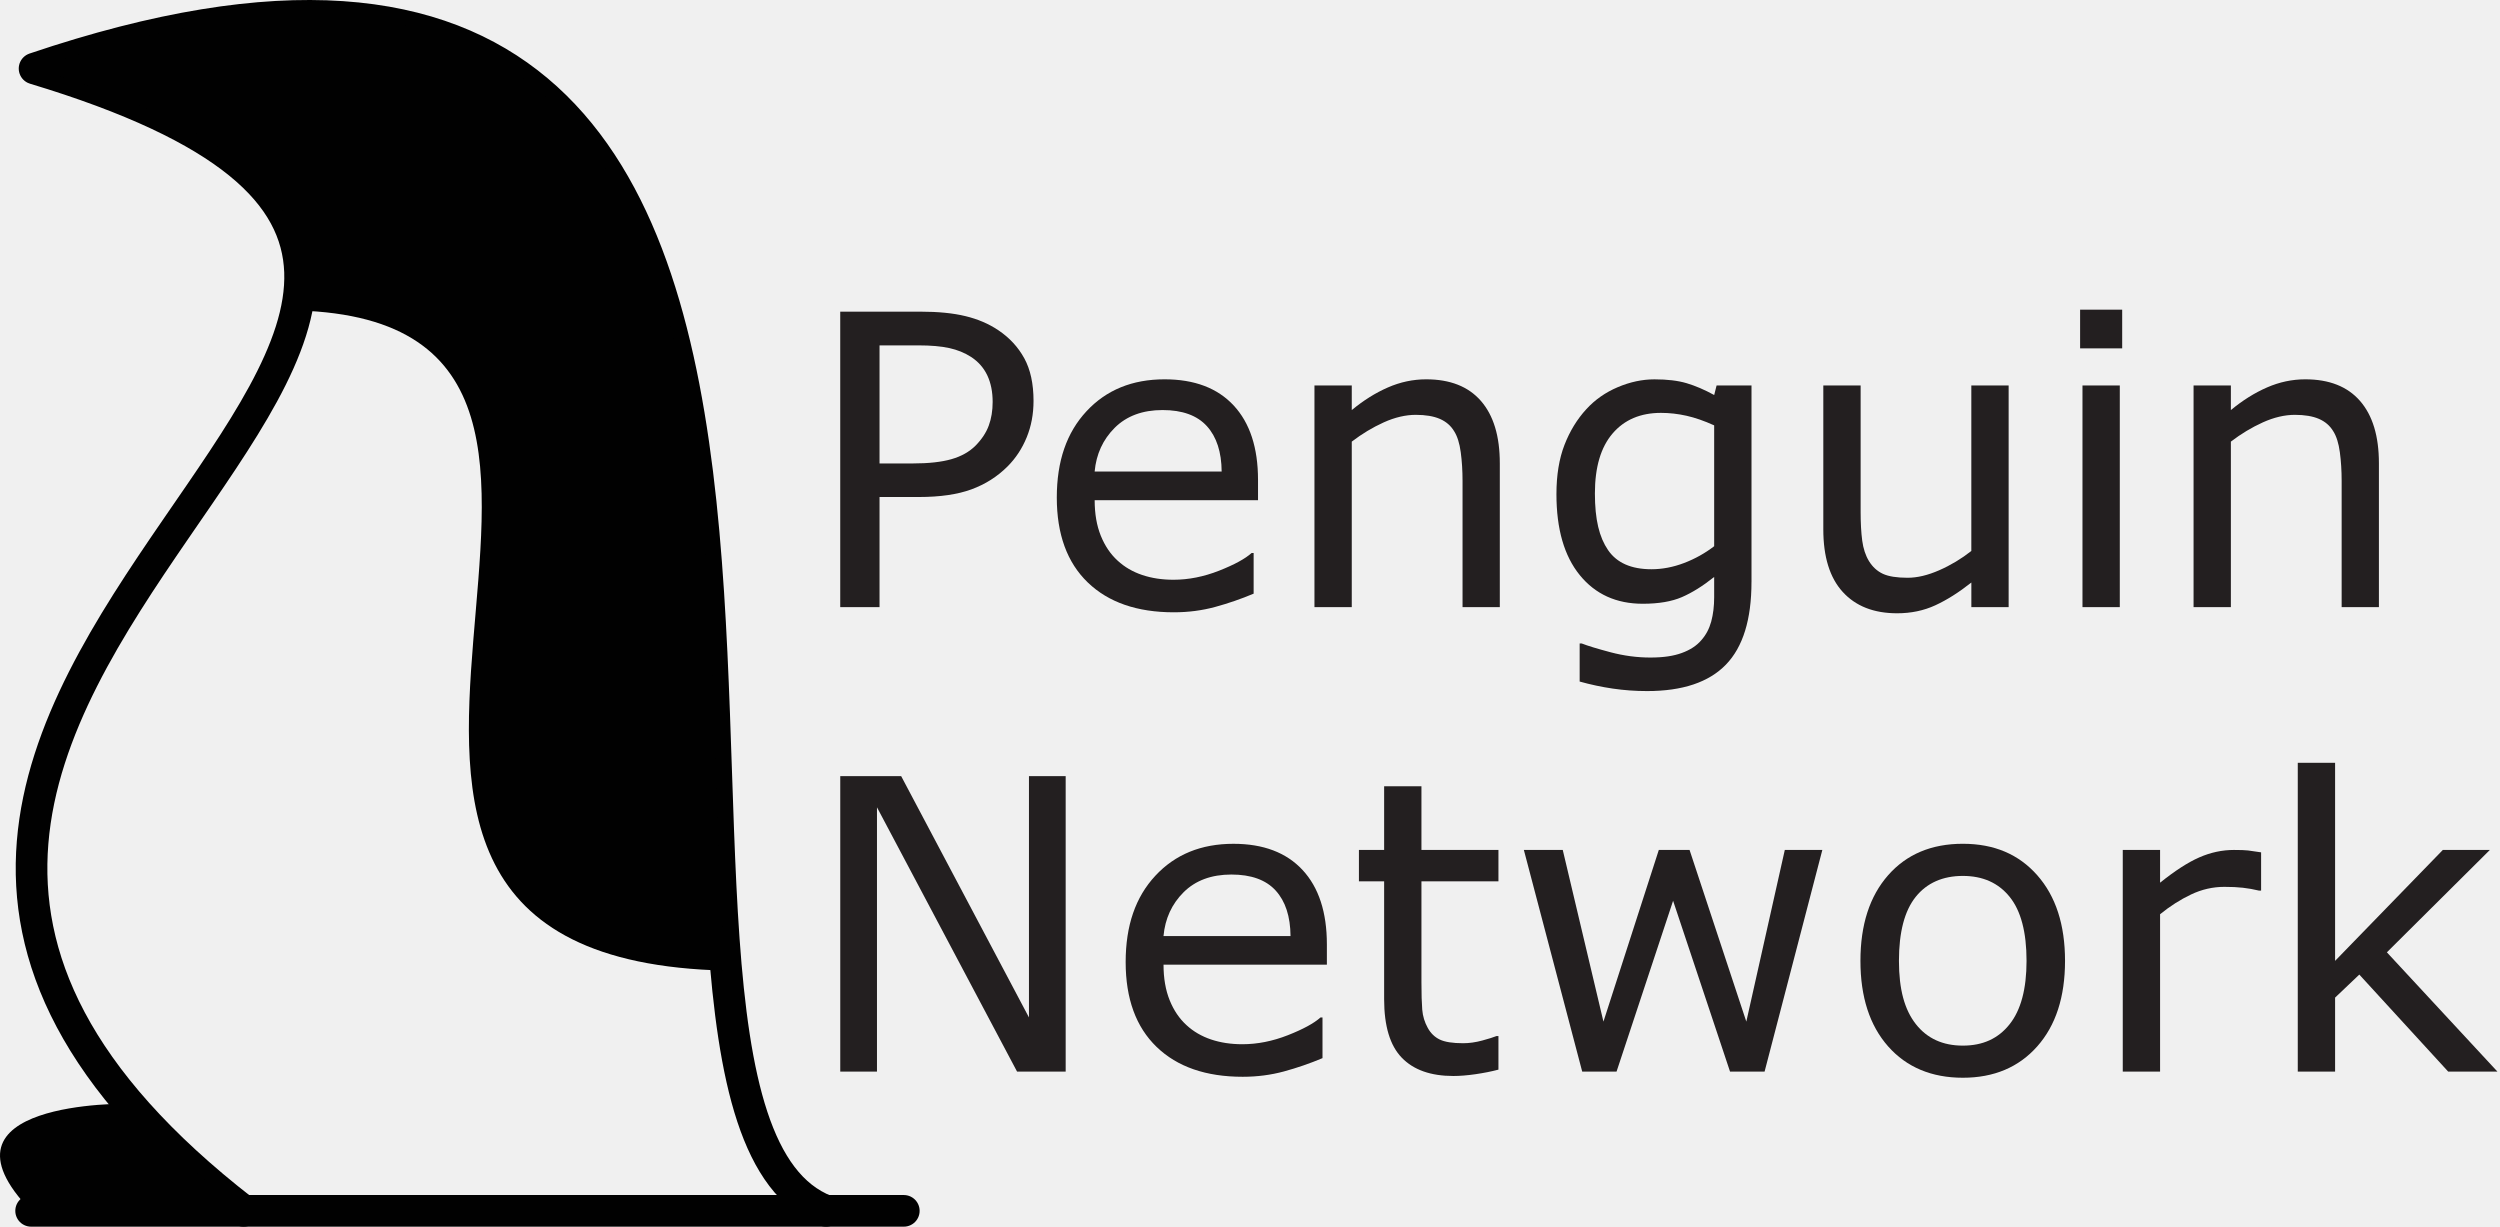
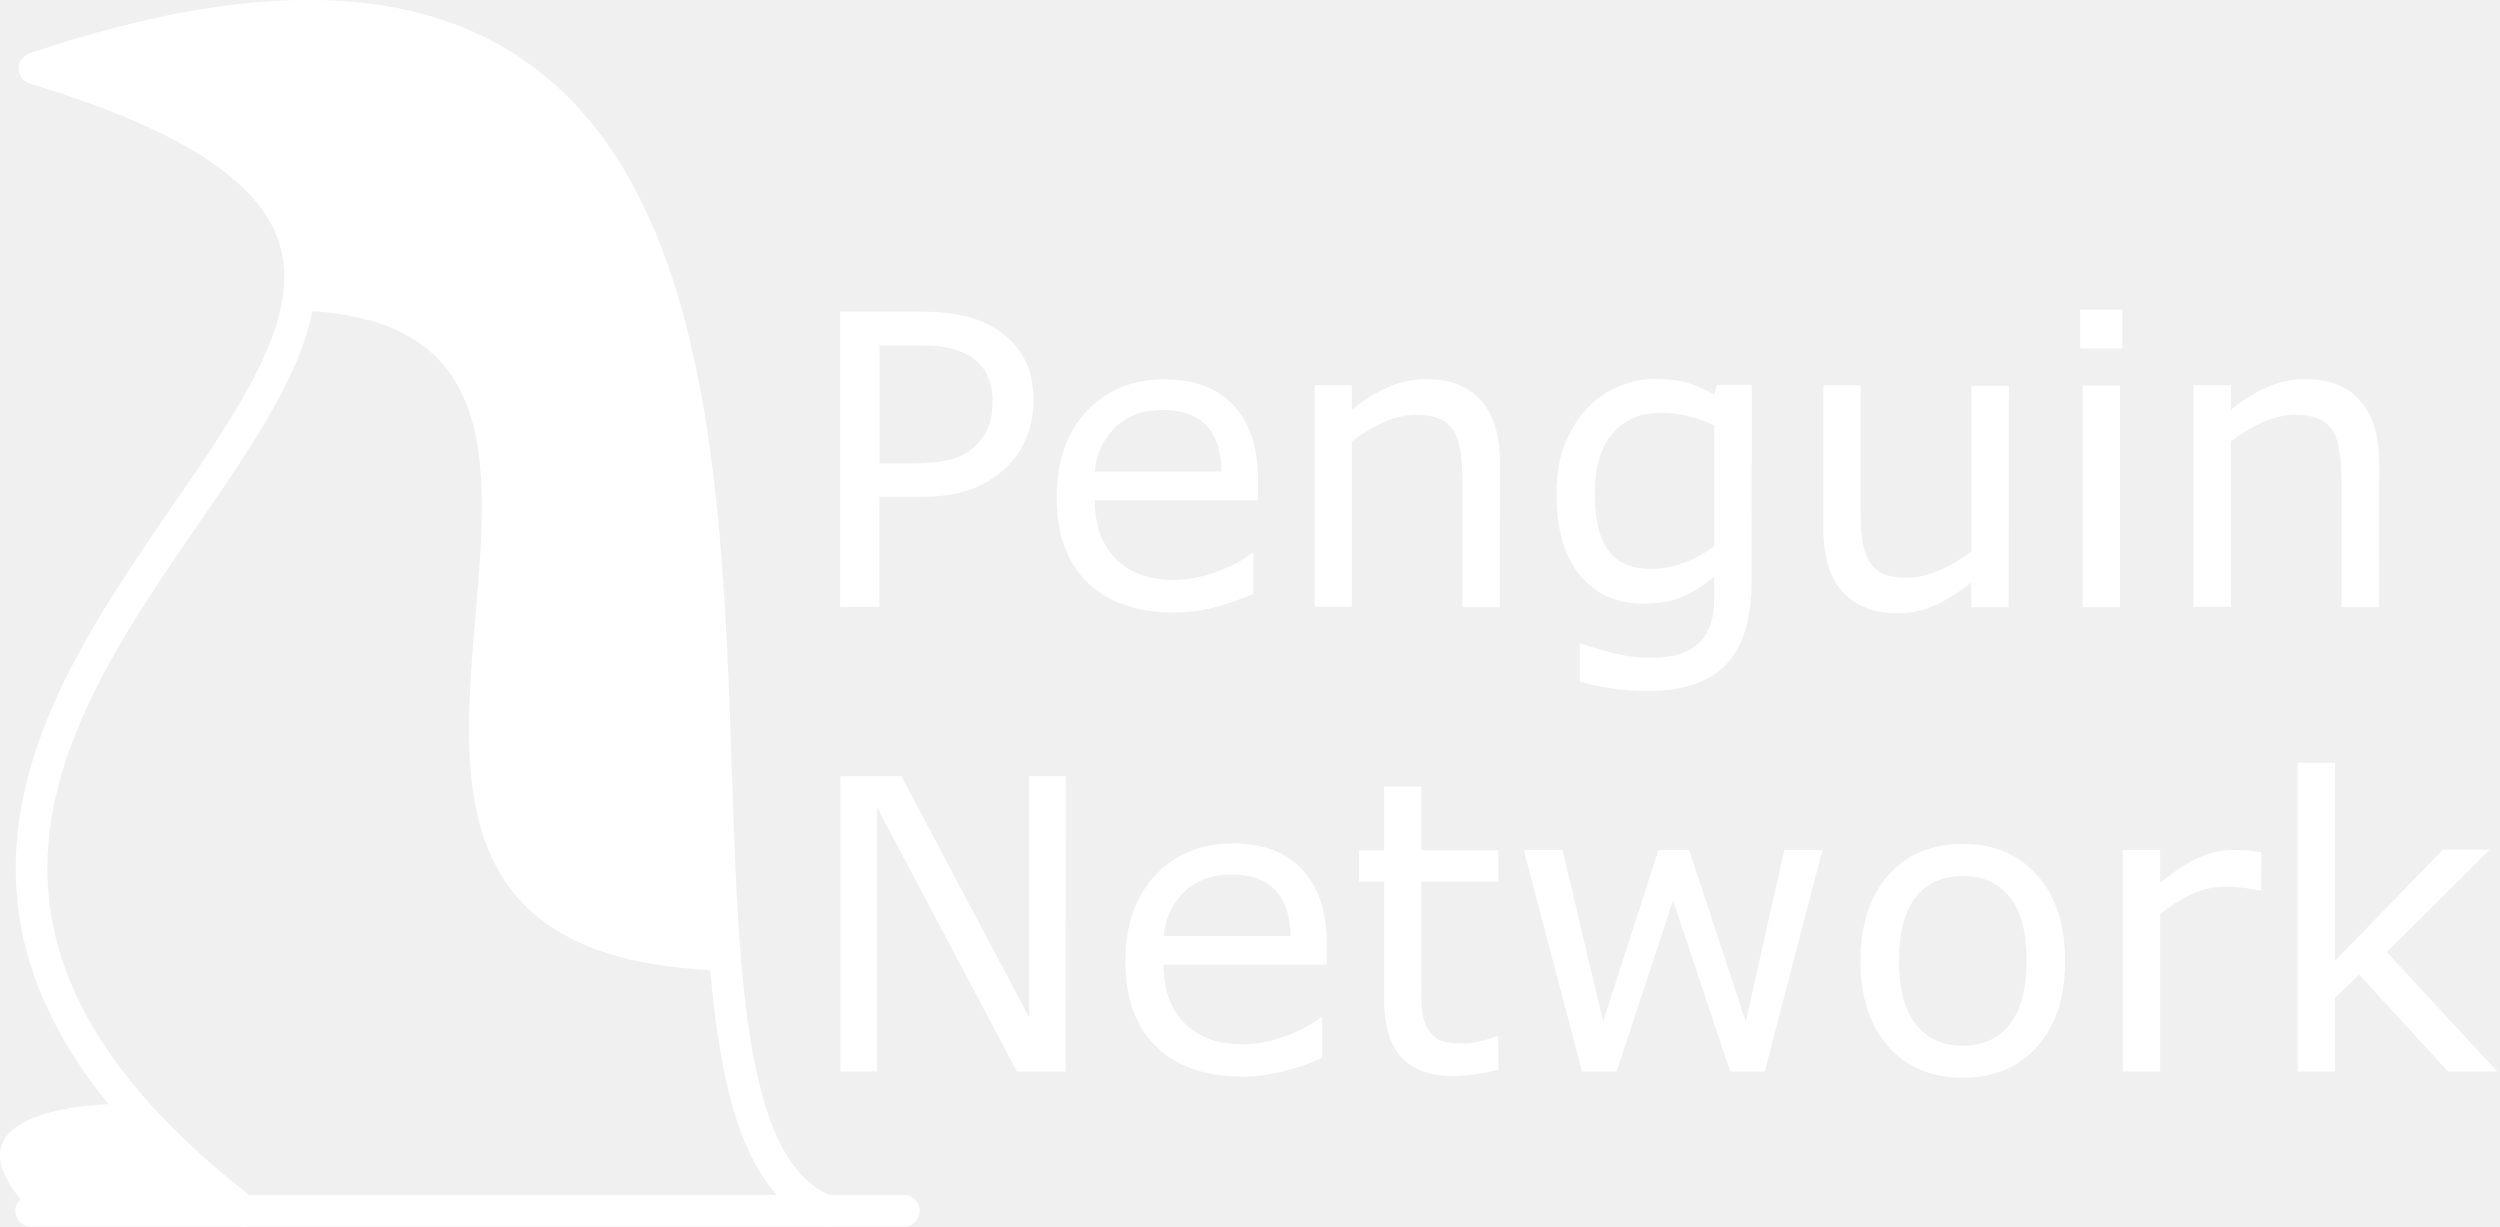
- <svg xmlns="http://www.w3.org/2000/svg" id="Layer_1" data-name="Layer 1" viewBox="0 0 1044.5 512.5">
-   <defs>
-     <style>
-       .cls-1 {
-         fill: #231f20;
-       }
- 
-       .cls-2 {
-         fill: none;
-         stroke: #010101;
-         stroke-linecap: round;
-         stroke-linejoin: round;
-         stroke-width: 13.22px;
-       }
- 
-       .cls-3 {
-         fill: #010101;
-         fill-rule: evenodd;
-       }
-     </style>
-   </defs>
+ <svg xmlns="http://www.w3.org/2000/svg" version="1.1" id="Layer_1" x="0px" y="0px" viewBox="0 0 1044.5 512.5" style="enable-background:new 0 0 1044.5 512.5;" xml:space="preserve">
+   <style type="text/css">
+ 	.st0{fill:none;stroke:#FFFFFF;stroke-width:13.22;stroke-linecap:round;stroke-linejoin:round;}
+ 	.st1{fill-rule:evenodd;clip-rule:evenodd;fill:#FFFFFF;}
+ 	.st2{fill:#FFFFFF;}
+ </style>
  <g>
-     <path class="cls-2" d="m101.8,505.89C-183.39,284.95,340.06,126.84,14.44,28.64,428.87-111.42,228.15,460.4,345.12,505.89" />
-     <path class="cls-2" d="m13,505.89h364.61" />
-     <path class="cls-3" d="m124.18,129.72c179.78,5.05-43.32,270.74,179.06,275.8C288.08,234.4,333.56-79.66,14.44,28.64c95.3,28.16,117.69,62.09,109.75,101.08h-.01Z" />
-     <path class="cls-3" d="m101.8,505.89c-20.22-15.16-36.1-30.33-48.37-44.76,0,0-85.19-1.45-40.43,44.76h88.81,0Z" />
+     <path class="st0" d="M101.8,505.9C-183.4,285,340.1,126.8,14.4,28.6c414.4-140.1,213.7,431.8,330.7,477.2" />
+     <path class="st0" d="M13,505.9h364.6" />
+     <path class="st1" d="M124.2,129.7c179.8,5.1-43.3,270.7,179.1,275.8C288.1,234.4,333.6-79.7,14.4,28.6   C109.7,56.8,132.1,90.7,124.2,129.7L124.2,129.7z" />
+     <path class="st1" d="M101.8,505.9c-20.2-15.2-36.1-30.3-48.4-44.8c0,0-85.2-1.5-40.4,44.8H101.8L101.8,505.9L101.8,505.9z" />
  </g>
  <g>
-     <path class="cls-1" d="m431.81,167.52c0,5.47-.95,10.54-2.86,15.21-1.91,4.67-4.57,8.72-8,12.15-4.26,4.26-9.29,7.45-15.09,9.58-5.8,2.13-13.13,3.19-21.97,3.19h-16.42v46.01h-16.42v-123.45h33.5c7.41,0,13.68.62,18.82,1.87,5.14,1.24,9.7,3.19,13.68,5.85,4.7,3.15,8.33,7.08,10.9,11.77,2.57,4.7,3.86,10.64,3.86,17.83Zm-17.08.41c0-4.26-.75-7.96-2.24-11.11-1.49-3.15-3.76-5.72-6.8-7.71-2.65-1.71-5.68-2.94-9.08-3.69-3.4-.75-7.7-1.12-12.89-1.12h-16.25v49.33h13.85c6.63,0,12.02-.59,16.17-1.78,4.15-1.19,7.52-3.08,10.11-5.68,2.6-2.65,4.44-5.44,5.51-8.37,1.08-2.93,1.62-6.22,1.62-9.87Z" />
-     <path class="cls-1" d="m525.58,208.97h-68.23c0,5.69.86,10.65,2.57,14.88,1.71,4.23,4.06,7.7,7.05,10.41,2.87,2.65,6.29,4.64,10.24,5.97,3.95,1.33,8.3,1.99,13.06,1.99,6.3,0,12.64-1.26,19.03-3.77,6.38-2.51,10.93-4.99,13.64-7.42h.83v17c-5.25,2.21-10.61,4.06-16.08,5.55s-11.22,2.24-17.25,2.24c-15.37,0-27.36-4.16-35.98-12.48-8.62-8.32-12.93-20.13-12.93-35.44s4.13-27.17,12.4-36.07c8.26-8.9,19.14-13.35,32.62-13.35,12.49,0,22.12,3.65,28.89,10.94,6.77,7.3,10.16,17.66,10.16,31.09v8.46Zm-15.17-11.94c-.06-8.18-2.11-14.51-6.18-18.99s-10.24-6.72-18.53-6.72-14.99,2.46-19.94,7.38c-4.95,4.92-7.75,11.03-8.42,18.32h53.06Z" />
-     <path class="cls-1" d="m626.64,253.66h-15.59v-52.73c0-4.26-.25-8.25-.75-11.98-.5-3.73-1.41-6.65-2.74-8.75-1.38-2.32-3.37-4.05-5.97-5.18-2.6-1.13-5.97-1.7-10.12-1.7s-8.71,1.05-13.35,3.15c-4.64,2.1-9.09,4.78-13.35,8.04v69.15h-15.59v-92.61h15.59v10.28c4.86-4.03,9.89-7.18,15.09-9.45,5.19-2.27,10.53-3.4,16-3.4,10,0,17.63,3.01,22.88,9.04,5.25,6.03,7.88,14.7,7.88,26.03v60.11Z" />
-     <path class="cls-1" d="m731.77,243.13c0,15.7-3.56,27.22-10.7,34.57-7.13,7.35-18.1,11.03-32.91,11.03-4.92,0-9.71-.35-14.38-1.04-4.67-.69-9.27-1.67-13.8-2.94v-15.92h.83c2.54,1,6.58,2.22,12.1,3.69,5.53,1.46,11.05,2.2,16.58,2.2s9.7-.64,13.18-1.91c3.48-1.27,6.19-3.04,8.12-5.31,1.93-2.16,3.32-4.75,4.15-7.79.83-3.04,1.24-6.44,1.24-10.2v-8.46c-4.7,3.76-9.19,6.56-13.47,8.42-4.28,1.85-9.74,2.78-16.37,2.78-11.06,0-19.83-3.99-26.32-11.98-6.5-7.99-9.74-19.25-9.74-33.79,0-7.96,1.12-14.83,3.36-20.6,2.24-5.77,5.29-10.76,9.16-14.96,3.59-3.92,7.96-6.98,13.1-9.16,5.14-2.18,10.25-3.27,15.34-3.27,5.36,0,9.85.54,13.47,1.62,3.62,1.08,7.45,2.72,11.48,4.93l1-3.98h14.59v82.08Zm-15.59-14.92v-50.49c-4.15-1.88-8-3.22-11.57-4.02-3.57-.8-7.12-1.2-10.65-1.2-8.57,0-15.31,2.87-20.23,8.62-4.92,5.75-7.38,14.09-7.38,25.04s1.82,18.27,5.47,23.63c3.65,5.36,9.7,8.04,18.16,8.04,4.53,0,9.08-.87,13.64-2.61,4.56-1.74,8.75-4.08,12.56-7.01Z" />
-     <path class="cls-1" d="m839.22,253.66h-15.59v-10.28c-5.25,4.15-10.28,7.32-15.09,9.53s-10.12,3.32-15.92,3.32c-9.73,0-17.3-2.97-22.72-8.91-5.42-5.94-8.12-14.66-8.12-26.16v-60.11h15.59v52.73c0,4.7.22,8.72.66,12.06.44,3.34,1.38,6.21,2.82,8.58,1.49,2.43,3.43,4.2,5.8,5.31,2.38,1.11,5.83,1.66,10.36,1.66,4.03,0,8.44-1.05,13.22-3.15,4.78-2.1,9.24-4.78,13.39-8.04v-69.15h15.59v92.61Z" />
-     <path class="cls-1" d="m886.65,145.55h-17.58v-16.17h17.58v16.17Zm-1,108.11h-15.59v-92.61h15.59v92.61Z" />
-     <path class="cls-1" d="m993.93,253.66h-15.59v-52.73c0-4.26-.25-8.25-.75-11.98-.5-3.73-1.41-6.65-2.74-8.75-1.38-2.32-3.37-4.05-5.97-5.18-2.6-1.13-5.97-1.7-10.12-1.7s-8.71,1.05-13.35,3.15c-4.64,2.1-9.09,4.78-13.35,8.04v69.15h-15.59v-92.61h15.59v10.28c4.86-4.03,9.89-7.18,15.09-9.45,5.19-2.27,10.53-3.4,16-3.4,10,0,17.63,3.01,22.88,9.04,5.25,6.03,7.88,14.7,7.88,26.03v60.11Z" />
-     <path class="cls-1" d="m445.24,447.72h-20.31l-58.53-110.43v110.43h-15.34v-123.45h25.45l53.39,100.82v-100.82h15.34v123.45Z" />
-     <path class="cls-1" d="m554.35,403.03h-68.23c0,5.69.86,10.65,2.57,14.88,1.71,4.23,4.06,7.7,7.05,10.41,2.87,2.65,6.29,4.64,10.24,5.97,3.95,1.33,8.3,1.99,13.06,1.99,6.3,0,12.64-1.26,19.03-3.77,6.38-2.51,10.93-4.99,13.64-7.42h.83v17c-5.25,2.21-10.61,4.06-16.08,5.55s-11.22,2.24-17.25,2.24c-15.37,0-27.36-4.16-35.98-12.48-8.62-8.32-12.93-20.13-12.93-35.44s4.13-27.17,12.4-36.07c8.26-8.9,19.14-13.35,32.62-13.35,12.49,0,22.12,3.65,28.89,10.94,6.77,7.3,10.16,17.66,10.16,31.09v8.46Zm-15.17-11.94c-.06-8.18-2.11-14.51-6.18-18.99-4.06-4.48-10.24-6.72-18.53-6.72s-14.99,2.46-19.94,7.38c-4.95,4.92-7.75,11.03-8.42,18.32h53.06Z" />
-     <path class="cls-1" d="m626.06,446.89c-2.93.77-6.12,1.41-9.58,1.91-3.46.5-6.54.75-9.25.75-9.45,0-16.64-2.54-21.56-7.63-4.92-5.08-7.38-13.24-7.38-24.46v-49.25h-10.53v-13.1h10.53v-26.61h15.59v26.61h32.17v13.1h-32.17v42.2c0,4.86.11,8.66.33,11.4.22,2.74,1,5.29,2.32,7.67,1.22,2.21,2.89,3.83,5.02,4.85,2.13,1.02,5.38,1.53,9.74,1.53,2.54,0,5.2-.37,7.96-1.12,2.76-.75,4.75-1.37,5.97-1.87h.83v14.01Z" />
-     <path class="cls-1" d="m761.37,355.11l-24.13,92.61h-14.43l-23.79-71.38-23.63,71.38h-14.34l-24.38-92.61h16.25l17,71.72,23.13-71.72h12.85l23.71,71.72,16.08-71.72h15.67Z" />
-     <path class="cls-1" d="m862.77,401.45c0,15.09-3.87,27-11.61,35.73-7.74,8.73-18.1,13.1-31.09,13.1s-23.5-4.37-31.21-13.1c-7.71-8.73-11.57-20.64-11.57-35.73s3.86-27.01,11.57-35.78c7.71-8.76,18.12-13.14,31.21-13.14s23.35,4.38,31.09,13.14c7.74,8.76,11.61,20.69,11.61,35.78Zm-16.08,0c0-11.99-2.35-20.91-7.05-26.74-4.7-5.83-11.22-8.75-19.57-8.75s-15.02,2.92-19.69,8.75c-4.67,5.83-7,14.75-7,26.74s2.35,20.41,7.05,26.41c4.7,6,11.25,9,19.65,9s14.8-2.97,19.52-8.91c4.73-5.94,7.09-14.77,7.09-26.49Z" />
-     <path class="cls-1" d="m944.68,372.1h-.83c-2.32-.55-4.57-.95-6.76-1.2-2.18-.25-4.77-.37-7.75-.37-4.81,0-9.45,1.06-13.93,3.19-4.48,2.13-8.79,4.88-12.93,8.25v65.75h-15.59v-92.61h15.59v13.68c6.19-4.97,11.65-8.5,16.38-10.57,4.73-2.07,9.55-3.11,14.47-3.11,2.71,0,4.67.07,5.89.21,1.21.14,3.04.4,5.47.79v16Z" />
-     <path class="cls-1" d="m1043.42,447.72h-20.56l-37.14-40.54-10.12,9.62v30.92h-15.59v-129.01h15.59v82.74l45.02-46.35h19.65l-43.03,42.78,46.18,49.83Z" />
+     <path class="st2" d="M431.8,167.5c0,5.5-1,10.5-2.9,15.2c-1.9,4.7-4.6,8.7-8,12.1c-4.3,4.3-9.3,7.4-15.1,9.6s-13.1,3.2-22,3.2   h-16.4v46H351V130.2h33.5c7.4,0,13.7,0.6,18.8,1.9c5.1,1.2,9.7,3.2,13.7,5.9c4.7,3.1,8.3,7.1,10.9,11.8   C430.5,154.4,431.8,160.3,431.8,167.5L431.8,167.5z M414.7,167.9c0-4.3-0.8-8-2.2-11.1s-3.8-5.7-6.8-7.7c-2.6-1.7-5.7-2.9-9.1-3.7   s-7.7-1.1-12.9-1.1h-16.2v49.3h13.9c6.6,0,12-0.6,16.2-1.8c4.1-1.2,7.5-3.1,10.1-5.7c2.6-2.6,4.4-5.4,5.5-8.4   C414.2,174.9,414.7,171.6,414.7,167.9L414.7,167.9z" />
+     <path class="st2" d="M525.6,209h-68.2c0,5.7,0.9,10.6,2.6,14.9c1.7,4.2,4.1,7.7,7,10.4c2.9,2.6,6.3,4.6,10.2,6c4,1.3,8.3,2,13.1,2   c6.3,0,12.6-1.3,19-3.8c6.4-2.5,10.9-5,13.6-7.4h0.8v17c-5.2,2.2-10.6,4.1-16.1,5.6s-11.2,2.2-17.2,2.2c-15.4,0-27.4-4.2-36-12.5   c-8.6-8.3-12.9-20.1-12.9-35.4s4.1-27.2,12.4-36.1c8.3-8.9,19.1-13.4,32.6-13.4c12.5,0,22.1,3.6,28.9,10.9   c6.8,7.3,10.2,17.7,10.2,31.1L525.6,209L525.6,209z M510.4,197c-0.1-8.2-2.1-14.5-6.2-19s-10.2-6.7-18.5-6.7s-15,2.5-19.9,7.4   s-7.8,11-8.4,18.3L510.4,197L510.4,197z" />
+     <path class="st2" d="M626.6,253.7H611v-52.7c0-4.3-0.2-8.2-0.8-12s-1.4-6.6-2.7-8.8c-1.4-2.3-3.4-4.1-6-5.2   c-2.6-1.1-6-1.7-10.1-1.7s-8.7,1.1-13.3,3.1c-4.6,2.1-9.1,4.8-13.3,8v69.1h-15.6v-92.6h15.6v10.3c4.9-4,9.9-7.2,15.1-9.4   c5.2-2.3,10.5-3.4,16-3.4c10,0,17.6,3,22.9,9s7.9,14.7,7.9,26L626.6,253.7L626.6,253.7z" />
+     <path class="st2" d="M731.8,243.1c0,15.7-3.6,27.2-10.7,34.6c-7.1,7.4-18.1,11-32.9,11c-4.9,0-9.7-0.4-14.4-1s-9.3-1.7-13.8-2.9   v-15.9h0.8c2.5,1,6.6,2.2,12.1,3.7c5.5,1.5,11,2.2,16.6,2.2s9.7-0.6,13.2-1.9s6.2-3,8.1-5.3c1.9-2.2,3.3-4.8,4.2-7.8   s1.2-6.4,1.2-10.2V241c-4.7,3.8-9.2,6.6-13.5,8.4c-4.3,1.9-9.7,2.8-16.4,2.8c-11.1,0-19.8-4-26.3-12c-6.5-8-9.7-19.2-9.7-33.8   c0-8,1.1-14.8,3.4-20.6s5.3-10.8,9.2-15c3.6-3.9,8-7,13.1-9.2c5.1-2.2,10.2-3.3,15.3-3.3c5.4,0,9.8,0.5,13.5,1.6s7.5,2.7,11.5,4.9   l1-4h14.6L731.8,243.1L731.8,243.1z M716.2,228.2v-50.5c-4.2-1.9-8-3.2-11.6-4s-7.1-1.2-10.7-1.2c-8.6,0-15.3,2.9-20.2,8.6   s-7.4,14.1-7.4,25s1.8,18.3,5.5,23.6c3.7,5.4,9.7,8,18.2,8c4.5,0,9.1-0.9,13.6-2.6S712.4,231.1,716.2,228.2L716.2,228.2z" />
+     <path class="st2" d="M839.2,253.7h-15.6v-10.3c-5.2,4.1-10.3,7.3-15.1,9.5s-10.1,3.3-15.9,3.3c-9.7,0-17.3-3-22.7-8.9   s-8.1-14.7-8.1-26.2v-60.1h15.6v52.7c0,4.7,0.2,8.7,0.7,12.1s1.4,6.2,2.8,8.6c1.5,2.4,3.4,4.2,5.8,5.3c2.4,1.1,5.8,1.7,10.4,1.7   c4,0,8.4-1.1,13.2-3.1c4.8-2.1,9.2-4.8,13.4-8v-69.1h15.6L839.2,253.7L839.2,253.7z" />
+     <path class="st2" d="M886.7,145.6h-17.6v-16.2h17.6V145.6z M885.7,253.7h-15.6v-92.6h15.6V253.7z" />
+     <path class="st2" d="M993.9,253.7h-15.6v-52.7c0-4.3-0.2-8.2-0.8-12s-1.4-6.6-2.7-8.8c-1.4-2.3-3.4-4.1-6-5.2   c-2.6-1.1-6-1.7-10.1-1.7s-8.7,1.1-13.3,3.1c-4.6,2.1-9.1,4.8-13.3,8v69.1h-15.6v-92.6h15.6v10.3c4.9-4,9.9-7.2,15.1-9.4   c5.2-2.3,10.5-3.4,16-3.4c10,0,17.6,3,22.9,9s7.9,14.7,7.9,26L993.9,253.7L993.9,253.7z" />
+     <path class="st2" d="M445.2,447.7h-20.3l-58.5-110.4v110.4h-15.3V324.3h25.5l53.4,100.8V324.3h15.3L445.2,447.7L445.2,447.7z" />
+     <path class="st2" d="M554.3,403h-68.2c0,5.7,0.9,10.6,2.6,14.9c1.7,4.2,4.1,7.7,7,10.4c2.9,2.6,6.3,4.6,10.2,6c4,1.3,8.3,2,13.1,2   c6.3,0,12.6-1.3,19-3.8c6.4-2.5,10.9-5,13.6-7.4h0.8v17c-5.2,2.2-10.6,4.1-16.1,5.5s-11.2,2.2-17.2,2.2c-15.4,0-27.4-4.2-36-12.5   c-8.6-8.3-12.9-20.1-12.9-35.4s4.1-27.2,12.4-36.1c8.3-8.9,19.1-13.4,32.6-13.4c12.5,0,22.1,3.6,28.9,10.9   c6.8,7.3,10.2,17.7,10.2,31.1L554.3,403L554.3,403z M539.2,391.1c-0.1-8.2-2.1-14.5-6.2-19c-4.1-4.5-10.2-6.7-18.5-6.7   s-15,2.5-19.9,7.4s-7.8,11-8.4,18.3L539.2,391.1L539.2,391.1z" />
+     <path class="st2" d="M626.1,446.9c-2.9,0.8-6.1,1.4-9.6,1.9s-6.5,0.8-9.2,0.8c-9.5,0-16.6-2.5-21.6-7.6c-4.9-5.1-7.4-13.2-7.4-24.5   v-49.2h-10.5v-13.1h10.5v-26.6h15.6v26.6H626v13.1h-32.2v42.2c0,4.9,0.1,8.7,0.3,11.4c0.2,2.7,1,5.3,2.3,7.7c1.2,2.2,2.9,3.8,5,4.9   c2.1,1,5.4,1.5,9.7,1.5c2.5,0,5.2-0.4,8-1.1s4.8-1.4,6-1.9h0.8L626.1,446.9L626.1,446.9z" />
+     <path class="st2" d="M761.4,355.1l-24.1,92.6h-14.4L699,376.3l-23.6,71.4H661l-24.4-92.6h16.2l17,71.7l23.1-71.7h12.8l23.7,71.7   l16.1-71.7H761.4L761.4,355.1z" />
+     <path class="st2" d="M862.8,401.5c0,15.1-3.9,27-11.6,35.7s-18.1,13.1-31.1,13.1s-23.5-4.4-31.2-13.1s-11.6-20.6-11.6-35.7   s3.9-27,11.6-35.8c7.7-8.8,18.1-13.1,31.2-13.1s23.3,4.4,31.1,13.1C858.9,374.4,862.8,386.4,862.8,401.5z M846.7,401.5   c0-12-2.3-20.9-7-26.7s-11.2-8.8-19.6-8.8s-15,2.9-19.7,8.8s-7,14.8-7,26.7s2.3,20.4,7,26.4s11.2,9,19.7,9s14.8-3,19.5-8.9   C844.3,422,846.7,413.2,846.7,401.5L846.7,401.5z" />
+     <path class="st2" d="M944.7,372.1h-0.8c-2.3-0.5-4.6-1-6.8-1.2c-2.2-0.2-4.8-0.4-7.8-0.4c-4.8,0-9.5,1.1-13.9,3.2   s-8.8,4.9-12.9,8.2v65.8h-15.6v-92.6h15.6v13.7c6.2-5,11.7-8.5,16.4-10.6s9.5-3.1,14.5-3.1c2.7,0,4.7,0.1,5.9,0.2   c1.2,0.1,3,0.4,5.5,0.8L944.7,372.1L944.7,372.1z" />
+     <path class="st2" d="M1043.4,447.7h-20.6l-37.1-40.5l-10.1,9.6v30.9H960v-129h15.6v82.7l45-46.4h19.6l-43,42.8L1043.4,447.7   L1043.4,447.7z" />
  </g>
</svg>
